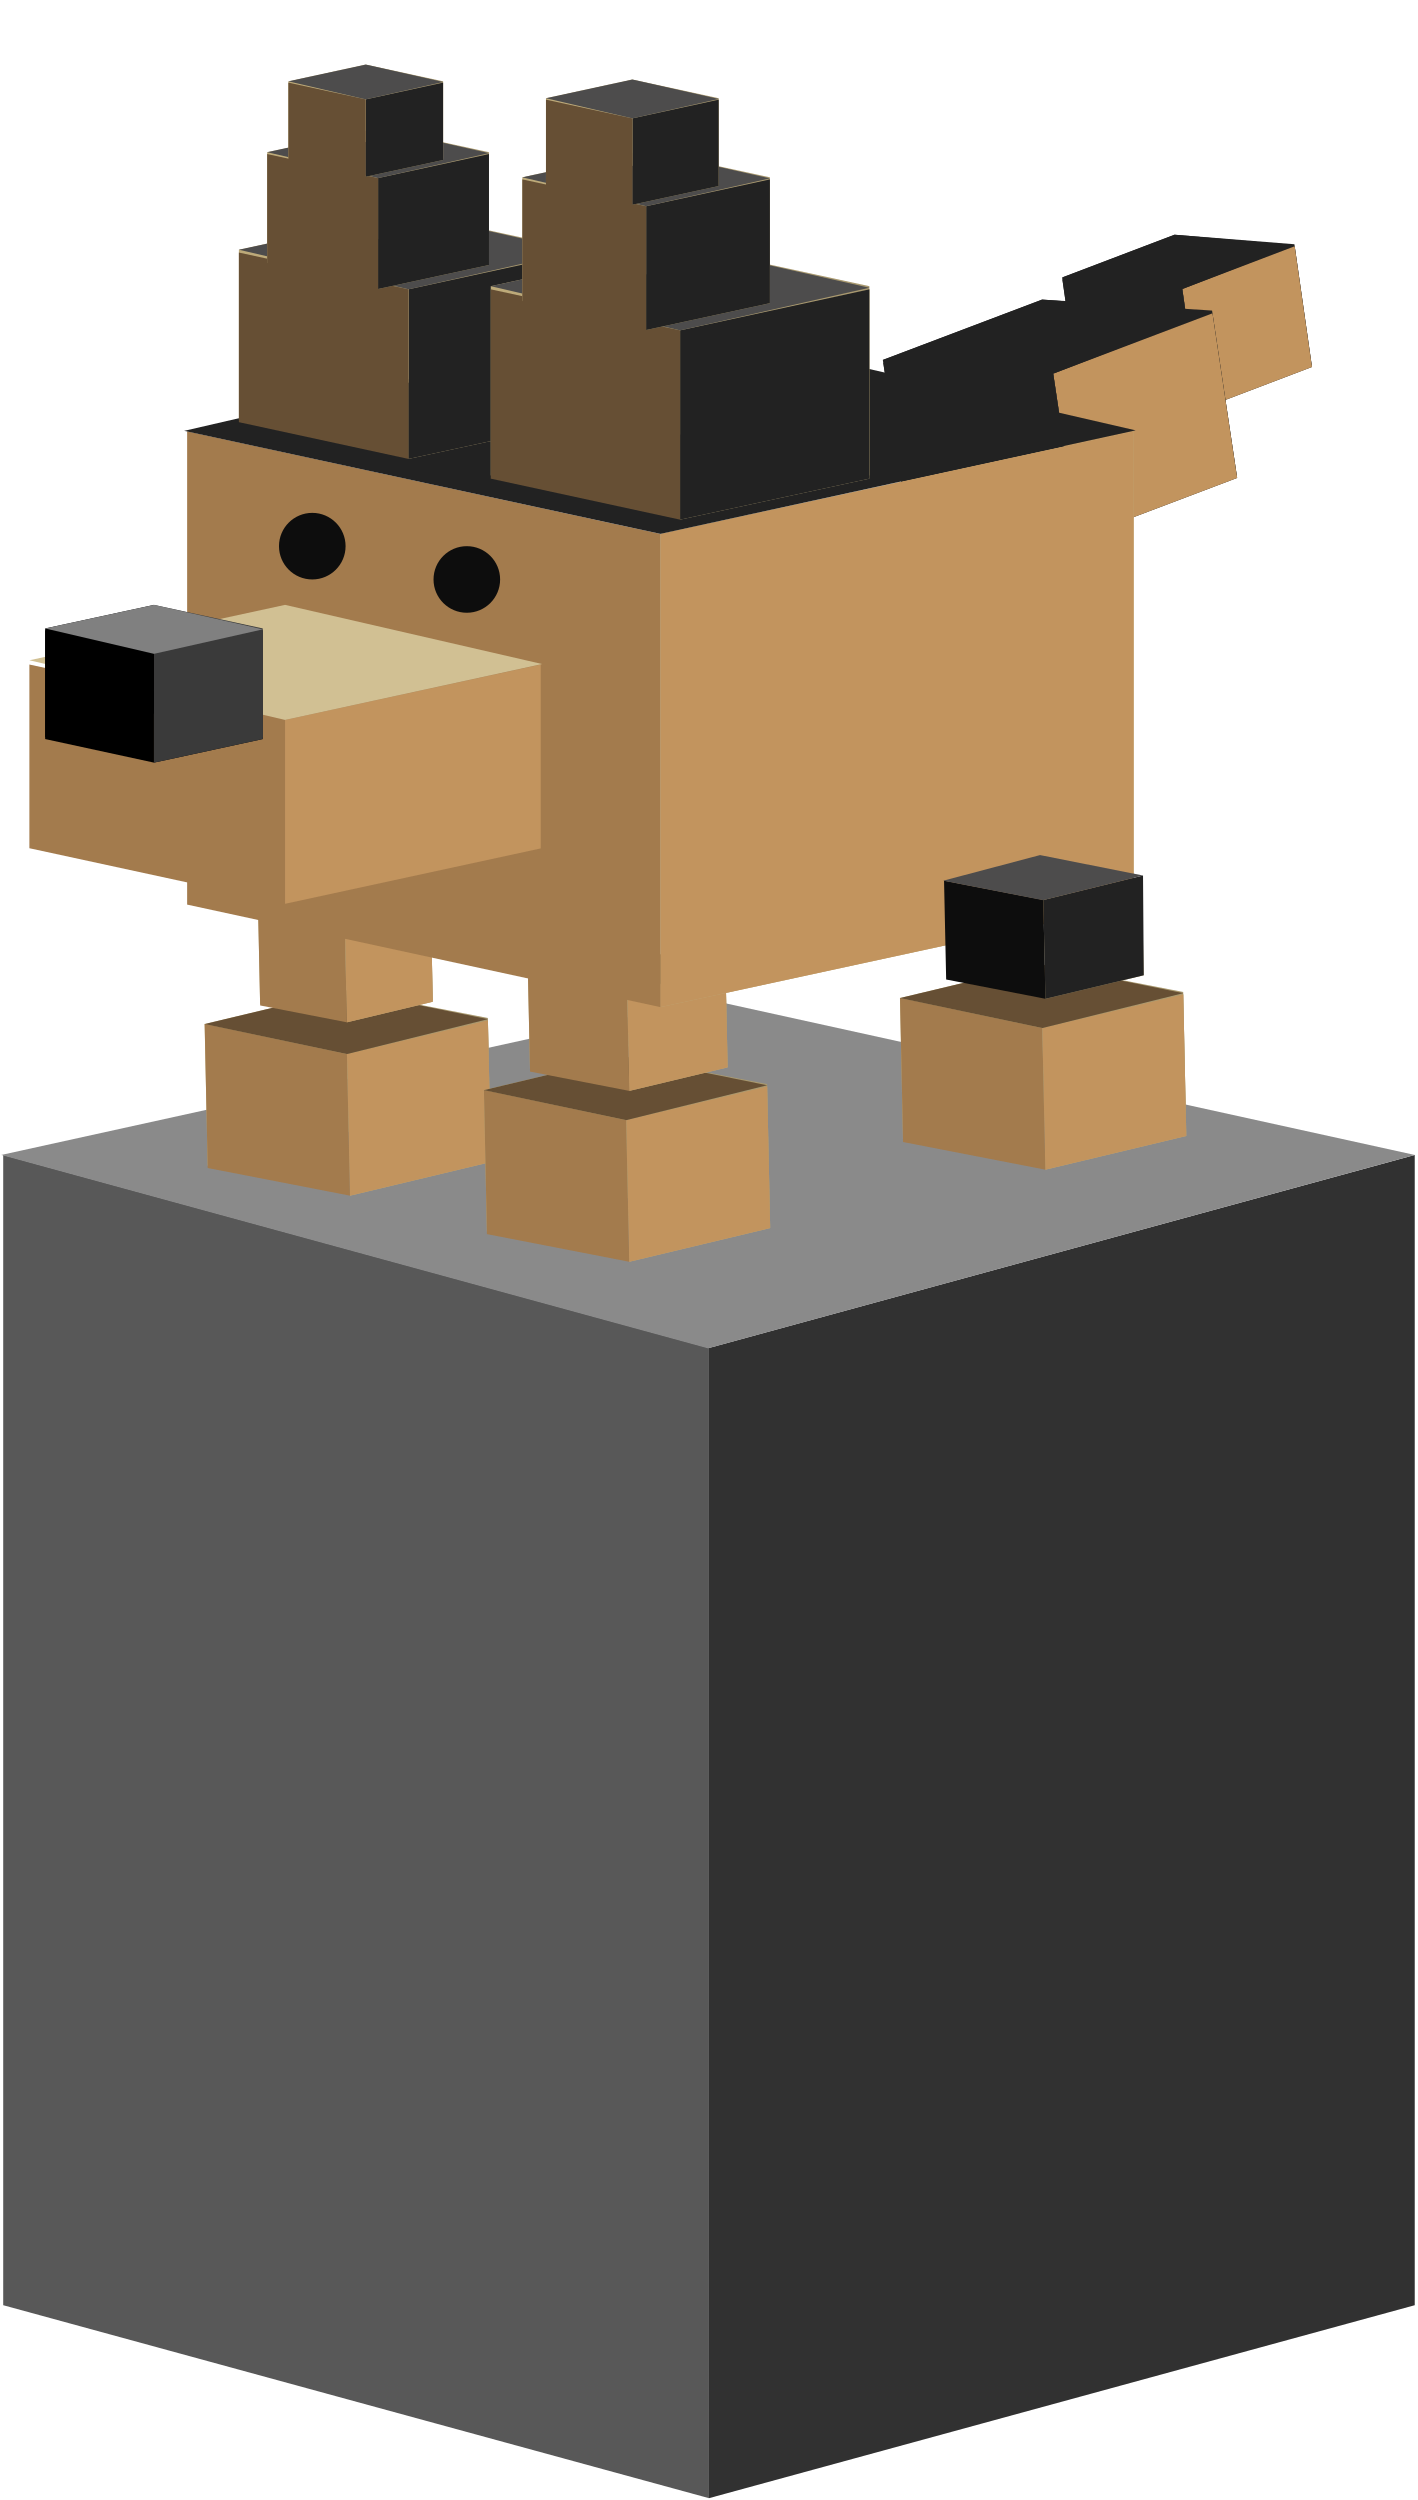
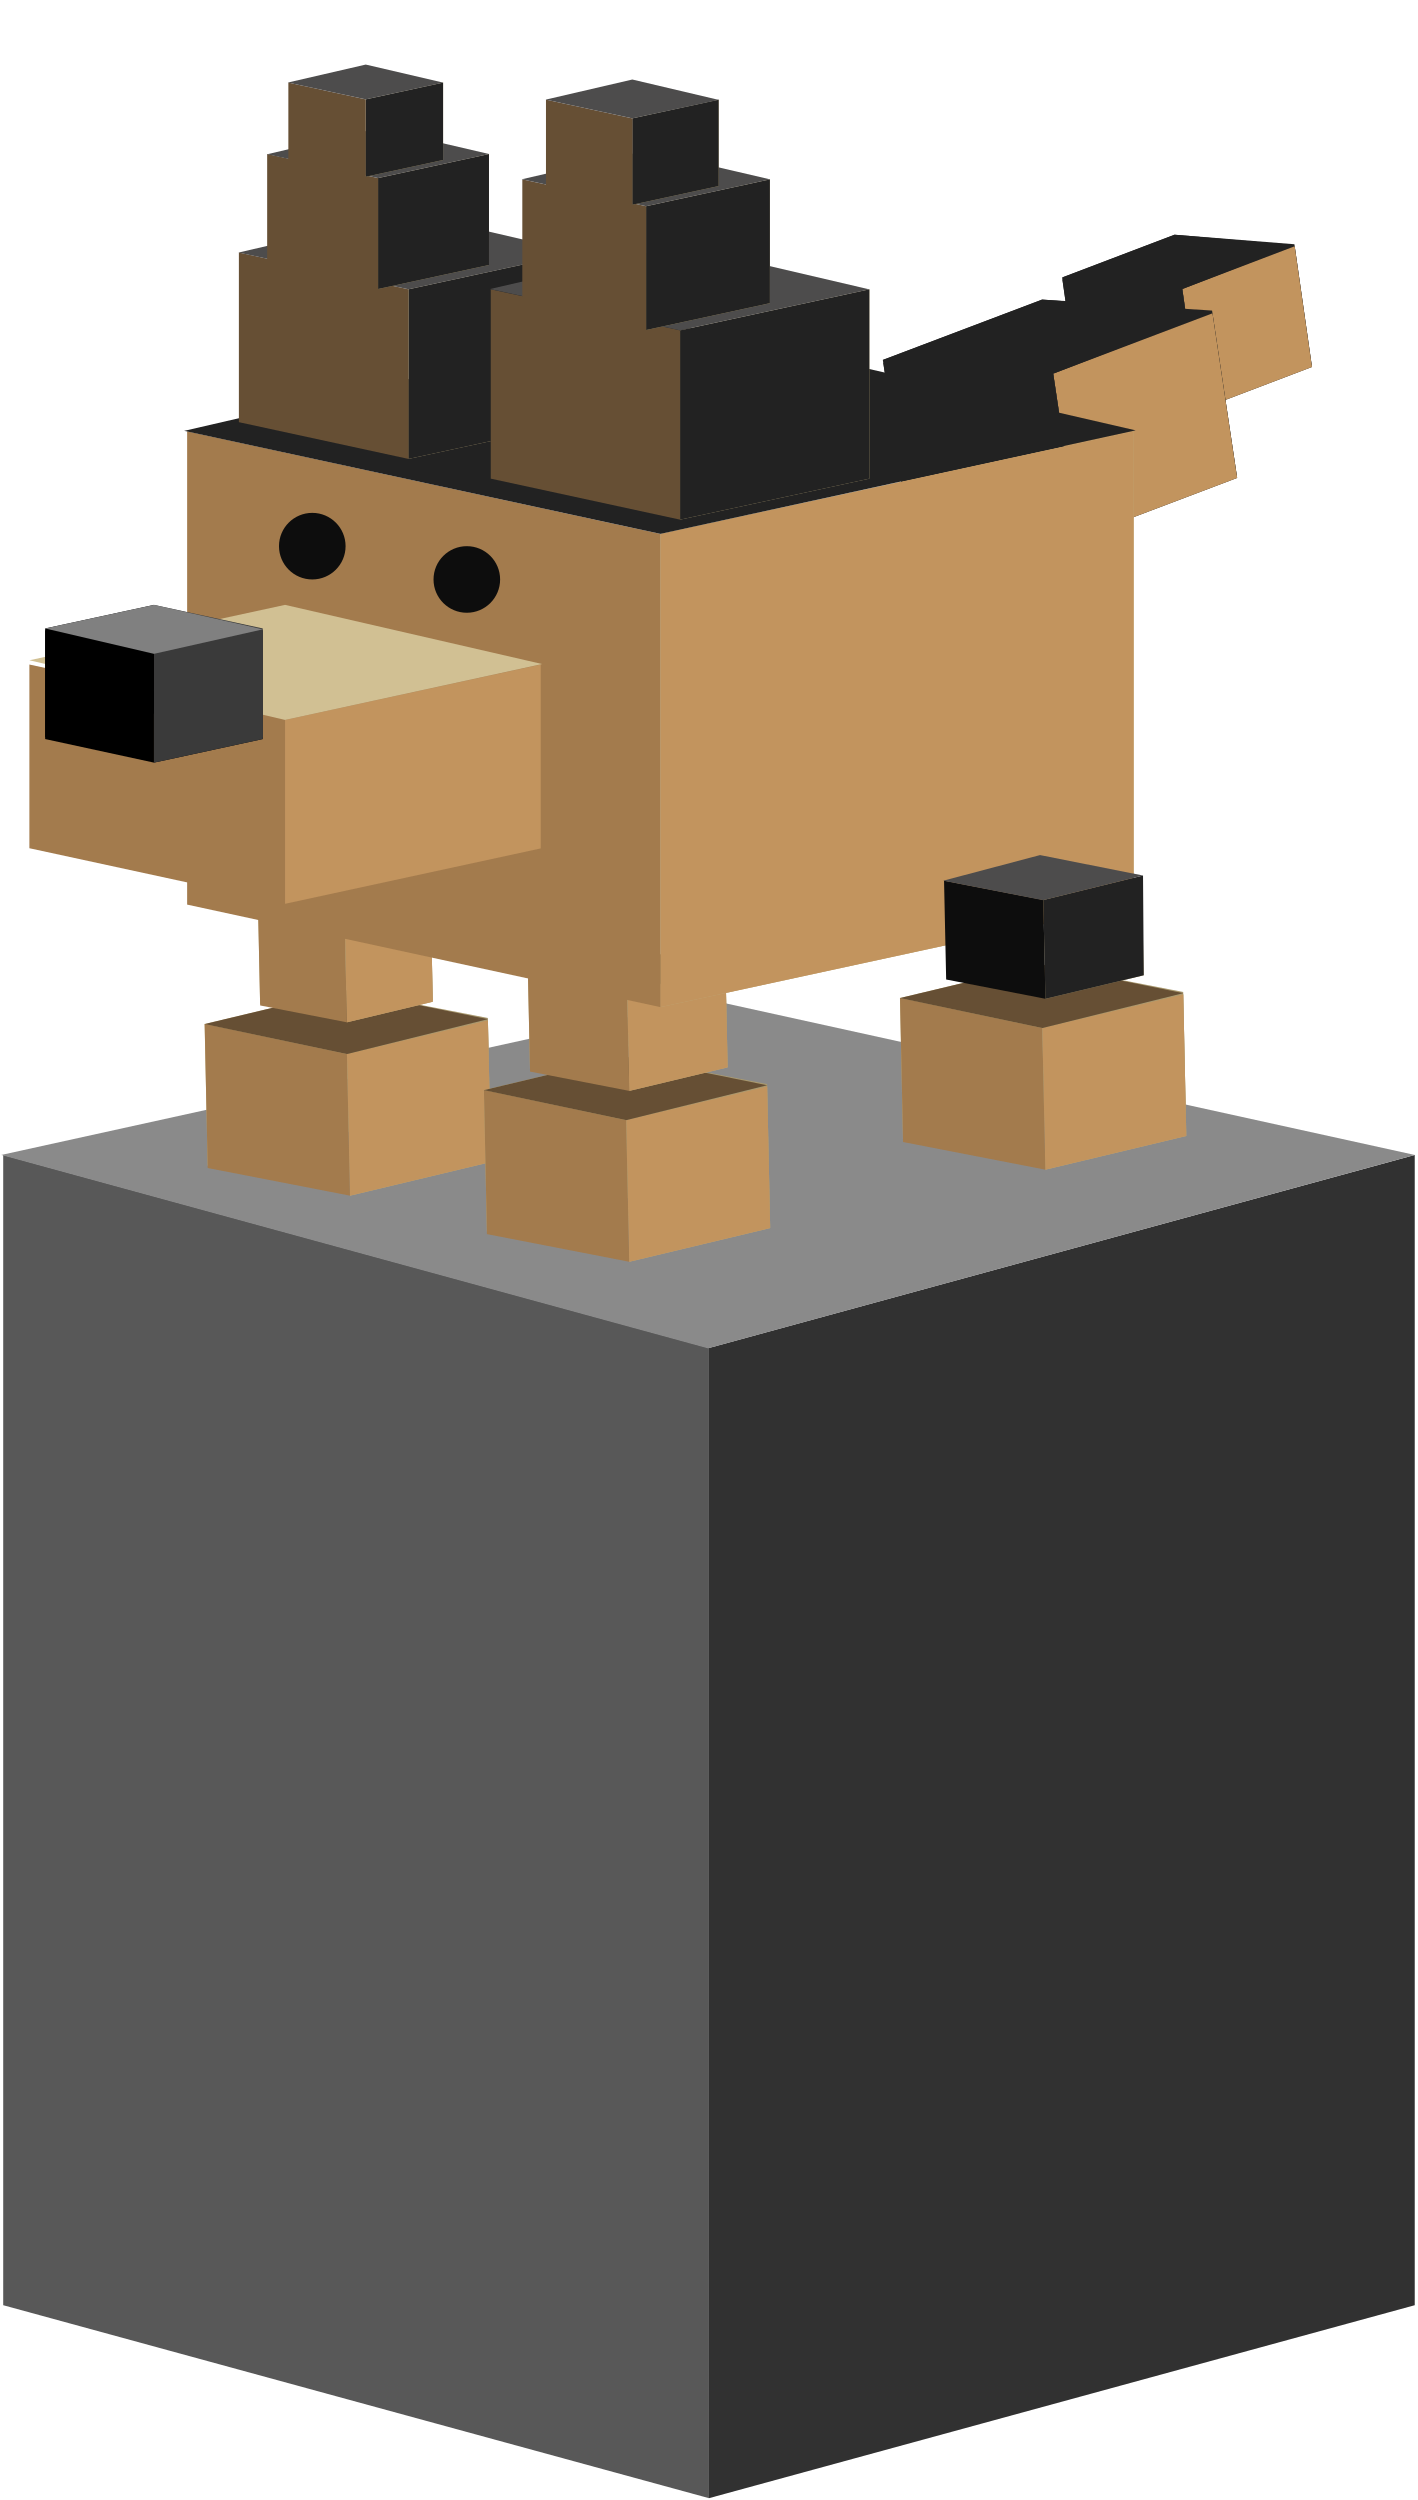
<svg xmlns="http://www.w3.org/2000/svg" width="521" height="919" viewBox="0 0 521 919" fill="none">
-   <path d="M1.177 847.396L260.618 918.329V495.497L1.177 424.564V847.396Z" fill="#585858" />
+   <path d="M1.177 847.396L260.617 918.329V495.497L1.177 424.564V847.396Z" fill="#585858" />
  <path d="M520.058 847.396L260.617 918.329V495.497L520.058 424.564V847.396Z" fill="#313131" />
-   <path d="M260.257 367.404L520.058 424.564L260.257 495.646L0.456 424.564L260.257 367.404Z" fill="#8A8A8A" />
+   <path d="M260.257 367.404L520.058 424.564L260.257 495.647L0.456 424.564L260.257 367.404Z" fill="#8A8A8A" />
  <path d="M434.608 106.25L475.928 90.524L482.279 134.9L440.96 150.626L434.608 106.25Z" fill="#222222" />
  <path d="M475.821 89.784L431.75 86.281L438.101 130.656L482.173 134.16L475.821 89.784Z" fill="#222222" />
  <path d="M434.608 106.25L475.928 90.524L482.279 134.9L440.96 150.626L434.608 106.25Z" fill="#C2945E" />
  <path d="M390.431 102.006L431.75 86.281L438.102 130.656L396.783 146.382L390.431 102.006Z" fill="#222222" />
  <path d="M434.608 106.25L390.537 102.746L396.888 147.122L440.96 150.626L434.608 106.25Z" fill="#222222" />
  <path d="M390.431 102.006L431.75 86.281L475.875 90.154L434.609 106.25L390.431 102.006Z" fill="#222222" />
  <path d="M387.159 137.357L445.707 115.174L454.779 175.688L396.23 197.871L387.159 137.357Z" fill="#222222" />
  <path d="M445.556 114.166L383.077 110.126L392.148 170.64L454.628 174.68L445.556 114.166Z" fill="#222222" />
  <path d="M387.159 137.357L445.707 115.174L454.779 175.688L396.23 197.871L387.159 137.357Z" fill="#C2945E" />
  <path d="M324.528 132.309L383.077 110.126L392.148 170.64L333.6 192.823L324.528 132.309Z" fill="#222222" />
  <path d="M387.159 137.357L324.679 133.317L333.751 193.831L396.23 197.871L387.159 137.357Z" fill="#222222" />
  <path d="M324.528 132.309L383.077 110.126L445.632 114.67L387.159 137.357L324.528 132.309Z" fill="#222222" />
-   <path d="M127.535 387.472L179.356 375.076L180.471 427.139L128.65 439.534L127.535 387.472Z" fill="#BDAA79" />
-   <path d="M179.338 374.209L127.034 364.043L128.149 416.106L180.453 426.271L179.338 374.209Z" fill="#A9996F" />
-   <path d="M127.535 387.472L179.356 375.076L180.471 427.139L128.65 439.534L127.535 387.472Z" fill="#C2945E" />
-   <path d="M75.213 376.438L127.033 364.043L128.148 416.106L76.328 428.501L75.213 376.438Z" fill="#BDAA79" />
-   <path d="M127.535 387.472L75.237 376.376L76.346 429.369L128.65 439.534L127.535 387.472Z" fill="#A37B4D" />
-   <path d="M75.213 376.438L127.033 364.043L179.347 374.642L127.535 387.471L75.213 376.438Z" fill="#664F34" />
-   <path d="M126.833 344.068L158.419 336.513L159.099 368.247L127.512 375.802L126.833 344.068Z" fill="#BDAA79" />
-   <path d="M158.408 335.984L126.527 329.788L127.207 361.522L159.088 367.718L158.408 335.984Z" fill="#A9996F" />
-   <path d="M126.833 344.068L158.419 336.513L159.099 368.247L127.512 375.802L126.833 344.068Z" fill="#C2945E" />
-   <path d="M94.941 337.343L126.527 329.788L127.207 361.522L95.621 369.077L94.941 337.343Z" fill="#BDAA79" />
-   <path d="M126.833 344.068L94.952 337.872L95.632 369.606L127.512 375.802L126.833 344.068Z" fill="#A37B4D" />
-   <path d="M94.941 337.343L126.527 329.788L158.413 336.249L126.833 344.068L94.941 337.343Z" fill="#664F34" />
+   <path d="M127.535 387.472L179.356 375.077L180.471 427.139L128.65 439.534L127.535 387.472Z" fill="#BDAA79" />
+   <path d="M179.338 374.209L127.034 364.044L128.149 416.106L180.453 426.271L179.338 374.209Z" fill="#A9996F" />
+   <path d="M127.535 387.472L179.356 375.077L180.471 427.139L128.65 439.534L127.535 387.472Z" fill="#C2945E" />
+   <path d="M75.213 376.439L127.033 364.043L128.148 416.106L76.328 428.501L75.213 376.439Z" fill="#BDAA79" />
+   <path d="M127.535 387.472L75.237 376.377L76.346 429.369L128.65 439.534L127.535 387.472Z" fill="#A37B4D" />
+   <path d="M75.213 376.439L127.033 364.043L179.347 374.642L127.535 387.471L75.213 376.439Z" fill="#664F34" />
+   <path d="M126.833 344.069L158.419 336.513L159.099 368.247L127.512 375.802L126.833 344.069Z" fill="#BDAA79" />
+   <path d="M158.408 335.985L126.527 329.789L127.207 361.522L159.088 367.718L158.408 335.985Z" fill="#A9996F" />
+   <path d="M126.833 344.069L158.419 336.513L159.099 368.247L127.512 375.802L126.833 344.069Z" fill="#C2945E" />
+   <path d="M94.941 337.344L126.527 329.788L127.207 361.522L95.621 369.077L94.941 337.344Z" fill="#BDAA79" />
+   <path d="M126.833 344.069L94.952 337.873L95.632 369.606L127.512 375.802L126.833 344.069Z" fill="#A37B4D" />
+   <path d="M94.941 337.344L126.527 329.788L158.413 336.249L126.833 344.068L94.941 337.344Z" fill="#664F34" />
  <path d="M230.181 411.769L282.002 399.374L283.117 451.436L231.296 463.831L230.181 411.769Z" fill="#BDAA79" />
-   <path d="M281.984 398.506L229.68 388.34L230.795 440.403L283.099 450.568L281.984 398.506Z" fill="#A9996F" />
+   <path d="M281.984 398.506L229.68 388.341L230.795 440.403L283.099 450.568L281.984 398.506Z" fill="#A9996F" />
  <path d="M230.181 411.769L282.002 399.374L283.117 451.436L231.296 463.831L230.181 411.769Z" fill="#C2945E" />
-   <path d="M177.859 400.736L229.679 388.34L230.794 440.403L178.974 452.798L177.859 400.736Z" fill="#BDAA79" />
-   <path d="M230.181 411.768L177.883 400.673L178.992 453.666L231.296 463.831L230.181 411.768Z" fill="#A37B4D" />
-   <path d="M177.859 400.736L229.679 388.34L281.993 398.939L230.181 411.768L177.859 400.736Z" fill="#664F34" />
-   <path d="M230.551 364.696L266.698 356.049L267.476 392.365L231.328 401.011L230.551 364.696Z" fill="#BDAA79" />
-   <path d="M266.685 355.444L230.201 348.354L230.979 384.669L267.463 391.76L266.685 355.444Z" fill="#A9996F" />
-   <path d="M230.551 364.696L266.698 356.049L267.476 392.365L231.328 401.011L230.551 364.696Z" fill="#C2945E" />
-   <path d="M194.054 356.999L230.201 348.353L230.979 384.669L194.831 393.315L194.054 356.999Z" fill="#BDAA79" />
-   <path d="M230.551 364.696L194.066 357.605L194.844 393.921L231.328 401.011L230.551 364.696Z" fill="#A37B4D" />
-   <path d="M194.054 356.999L230.201 348.353L266.692 355.746L230.551 364.695L194.054 356.999Z" fill="#664F34" />
-   <path d="M242.761 196.255L416.733 158.562V332.533L242.761 370.227V196.255Z" fill="#BDAA79" />
-   <path d="M242.761 196.255L416.733 158.562V332.533L242.761 370.227V196.255Z" fill="#C2945E" />
-   <path d="M242.761 196.255L68.789 158.562V332.533L242.761 370.227V196.255Z" fill="#A37B4D" />
-   <path d="M67.702 158.38L242.761 117.968L417.458 158.199L242.761 196.256L67.702 158.38Z" fill="#222222" />
+   <path d="M177.859 400.736L229.679 388.341L230.794 440.403L178.974 452.798L177.859 400.736Z" fill="#BDAA79" />
+   <path d="M230.181 411.769L177.883 400.674L178.992 453.666L231.296 463.831L230.181 411.769Z" fill="#A37B4D" />
+   <path d="M177.859 400.736L229.679 388.341L281.993 398.94L230.181 411.769L177.859 400.736Z" fill="#664F34" />
+   <path d="M230.551 364.696L266.698 356.05L267.476 392.365L231.328 401.012L230.551 364.696Z" fill="#BDAA79" />
+   <path d="M266.685 355.444L230.201 348.354L230.979 384.67L267.463 391.76L266.685 355.444Z" fill="#A9996F" />
+   <path d="M230.551 364.696L266.698 356.05L267.476 392.365L231.328 401.012L230.551 364.696Z" fill="#C2945E" />
+   <path d="M194.054 357L230.201 348.353L230.979 384.669L194.831 393.315L194.054 357Z" fill="#BDAA79" />
+   <path d="M230.551 364.696L194.066 357.605L194.844 393.921L231.328 401.012L230.551 364.696Z" fill="#A37B4D" />
+   <path d="M194.054 357L230.201 348.353L266.692 355.747L230.551 364.695L194.054 357Z" fill="#664F34" />
+   <path d="M242.761 196.256L416.733 158.562V332.533L242.761 370.227V196.256Z" fill="#BDAA79" />
+   <path d="M242.761 196.256L416.733 158.562V332.533L242.761 370.227V196.256Z" fill="#C2945E" />
+   <path d="M242.761 196.256L68.789 158.562V332.533L242.761 370.227V196.256Z" fill="#A37B4D" />
+   <path d="M67.702 158.381L242.761 117.968L417.458 158.199L242.761 196.256L67.702 158.381Z" fill="#222222" />
  <path d="M383.145 377.914L434.966 365.519L436.081 417.582L384.26 429.977L383.145 377.914Z" fill="#BDAA79" />
  <path d="M434.948 364.652L382.644 354.486L383.759 406.549L436.063 416.714L434.948 364.652Z" fill="#A9996F" />
  <path d="M383.145 377.914L434.966 365.519L436.081 417.582L384.26 429.977L383.145 377.914Z" fill="#C2945E" />
  <path d="M330.823 366.881L382.643 354.486L383.758 406.549L331.938 418.944L330.823 366.881Z" fill="#BDAA79" />
  <path d="M383.145 377.915L330.847 366.819L331.956 419.812L384.26 429.977L383.145 377.915Z" fill="#A37B4D" />
  <path d="M330.823 366.881L382.643 354.486L434.957 365.085L383.145 377.914L330.823 366.881Z" fill="#664F34" />
  <path d="M383.514 330.841L419.662 322.195L420.439 358.511L384.292 367.157L383.514 330.841Z" fill="#BDAA79" />
  <path d="M383.514 330.842L420.176 321.831L420.439 358.511L384.292 367.157L383.514 330.842Z" fill="#222222" />
  <path d="M383.514 330.841L347.03 323.751L347.808 360.067L384.292 367.157L383.514 330.841Z" fill="#0D0D0D" />
  <path d="M346.736 323.745L382.311 314.326L420.176 321.842L383.389 330.903L346.736 323.745Z" fill="#4D4C4C" />
  <path d="M150.166 106.349L212.517 92.839V155.19L150.166 168.7V106.349Z" fill="#BDAA79" />
-   <path d="M212.517 91.8L150.165 78.291V140.642L212.517 154.151V91.8Z" fill="#A9996F" />
  <path d="M150.166 106.349L212.517 92.839V155.19L150.166 168.7V106.349Z" fill="#222222" />
-   <path d="M87.814 91.8L150.165 78.291V140.642L87.814 154.151V91.8Z" fill="#BDAA79" />
  <path d="M150.166 106.349L87.814 92.839V155.19L150.166 168.7V106.349Z" fill="#664F34" />
-   <path d="M87.814 91.8L150.165 78.291L212.516 92.32L150.165 106.349L87.814 91.8Z" fill="#4D4C4C" />
-   <path d="M104.783 264.644L198.768 244.281V311.874L104.783 332.237V264.644Z" fill="#C2945E" />
-   <path d="M104.783 264.644L10.798 244.281V311.807L104.783 332.171V264.644Z" fill="#A37B4D" />
+   <path d="M87.688 92.844L150.165 78.291L212.781 92.812L150.165 106.349L87.688 92.844Z" fill="#4D4C4C" />
+   <path d="M104.783 264.644L198.768 244.281V311.874L104.783 332.238V264.644Z" fill="#C2945E" />
+   <path d="M104.783 264.644L10.798 244.281V311.808L104.783 332.171V264.644Z" fill="#A37B4D" />
  <path d="M10.798 242.715L104.783 222.351L199.268 244.098L104.783 264.644L10.798 242.715Z" fill="#D1C093" />
-   <path d="M138.977 65.462L179.748 56.628V97.399L138.977 106.233V65.462Z" fill="#BDAA79" />
-   <path d="M179.749 55.949L138.978 47.115V87.886L179.749 96.72V55.949Z" fill="#A9996F" />
-   <path d="M138.977 65.462L179.748 56.628V97.399L138.977 106.233V65.462Z" fill="#222222" />
-   <path d="M98.206 55.949L138.977 47.115V87.886L98.206 96.72V55.949Z" fill="#BDAA79" />
-   <path d="M138.977 65.462L98.206 56.628V97.399L138.977 106.233V65.462Z" fill="#664F34" />
-   <path d="M98.206 55.949L138.977 47.115L179.748 56.289L138.977 65.462L98.206 55.949Z" fill="#4D4C4C" />
+   <path d="M138.978 65.462L179.749 56.629V97.4L138.978 106.233V65.462Z" fill="#BDAA79" />
+   <path d="M138.978 65.462L179.749 56.629V97.4L138.978 106.233V65.462Z" fill="#222222" />
+   <path d="M138.978 65.462L98.207 56.629V97.4L138.978 106.233V65.462Z" fill="#664F34" />
+   <path d="M98.156 56.719L138.977 47.115L179.781 56.625L138.977 65.462L98.156 56.719Z" fill="#4D4C4C" />
  <path d="M249.992 121.438L319.581 106.36V175.949L249.992 191.026V121.438Z" fill="#BDAA79" />
-   <path d="M319.581 105.2L249.992 90.123V159.711L319.581 174.789V105.2Z" fill="#A9996F" />
  <path d="M249.992 121.438L319.581 106.36V175.949L249.992 191.026V121.438Z" fill="#222222" />
-   <path d="M180.404 105.2L249.992 90.122V159.711L180.404 174.789V105.2Z" fill="#BDAA79" />
  <path d="M249.992 121.438L180.404 106.36V175.949L249.992 191.026V121.438Z" fill="#664F34" />
-   <path d="M180.404 105.2L249.992 90.122L319.581 105.78L249.992 121.437L180.404 105.2Z" fill="#4D4C4C" />
-   <path d="M237.505 75.805L283.009 65.946V111.449L237.505 121.308V75.805Z" fill="#BDAA79" />
-   <path d="M283.01 65.187L237.506 55.328V100.832L283.01 110.691V65.187Z" fill="#A9996F" />
-   <path d="M237.505 75.805L283.009 65.946V111.449L237.505 121.308V75.805Z" fill="#222222" />
-   <path d="M192.002 65.187L237.506 55.328V100.832L192.002 110.691V65.187Z" fill="#BDAA79" />
-   <path d="M237.505 75.805L192.002 65.946V111.449L237.505 121.308V75.805Z" fill="#664F34" />
-   <path d="M192.002 65.187L237.506 55.328L283.009 65.566L237.506 75.805L192.002 65.187Z" fill="#4D4C4C" />
-   <path d="M134.439 36.531L162.879 30.369V58.809L134.439 64.971V36.531Z" fill="#BDAA79" />
-   <path d="M162.879 29.895L134.44 23.733V52.173L162.879 58.335V29.895Z" fill="#A9996F" />
-   <path d="M134.439 36.531L162.879 30.369V58.809L134.439 64.971V36.531Z" fill="#222222" />
-   <path d="M106.001 29.895L134.44 23.733V52.173L106.001 58.335V29.895Z" fill="#BDAA79" />
-   <path d="M134.439 36.531L106 30.369V58.809L134.439 64.971V36.531Z" fill="#664F34" />
-   <path d="M106.001 29.895L134.44 23.733L162.88 30.132L134.44 36.531L106.001 29.895Z" fill="#4D4C4C" />
+   <path d="M180.125 106.25L249.992 90.123L319.562 106.375L249.992 121.437L180.125 106.25Z" fill="#4D4C4C" />
+   <path d="M237.505 75.805L283.009 65.946V111.449L237.505 121.309V75.805Z" fill="#BDAA79" />
+   <path d="M237.505 75.805L283.009 65.946V111.449L237.505 121.309V75.805Z" fill="#222222" />
+   <path d="M237.505 75.805L192.002 65.946V111.449L237.505 121.309V75.805Z" fill="#664F34" />
+   <path d="M191.812 65.906L237.506 55.328L283.094 65.938L237.506 75.805L191.812 65.906Z" fill="#4D4C4C" />
+   <path d="M134.44 36.531L162.879 30.369V58.809L134.44 64.971V36.531Z" fill="#BDAA79" />
+   <path d="M134.44 36.531L162.879 30.369V58.809L134.44 64.971V36.531Z" fill="#222222" />
+   <path d="M134.44 36.531L106 30.369V58.809L134.44 64.971V36.531Z" fill="#664F34" />
+   <path d="M105.812 30.344L134.44 23.734L162.938 30.375L134.44 36.531L105.812 30.344Z" fill="#4D4C4C" />
  <path d="M232.441 43.516L264.182 36.638V68.379L232.441 75.256V43.516Z" fill="#BDAA79" />
-   <path d="M264.182 36.109L232.441 29.232V60.973L264.182 67.85V36.109Z" fill="#A9996F" />
  <path d="M232.441 43.516L264.182 36.638V68.379L232.441 75.256V43.516Z" fill="#222222" />
-   <path d="M200.7 36.109L232.441 29.232V60.973L200.7 67.85V36.109Z" fill="#BDAA79" />
  <path d="M232.441 43.516L200.7 36.638V68.379L232.441 75.256V43.516Z" fill="#664F34" />
-   <path d="M200.7 36.109L232.441 29.232L264.182 36.374L232.441 43.516L200.7 36.109Z" fill="#4D4C4C" />
+   <path d="M200.594 36.625L232.441 29.232L264.188 36.719L232.441 43.516L200.594 36.625Z" fill="#4D4C4C" />
  <path d="M56.591 240.349L96.585 231.683V271.677L56.591 280.342V240.349Z" fill="black" />
  <path d="M96.585 231.016L56.591 222.351V262.345L96.585 271.01V231.016Z" fill="#3A3A3A" />
  <path d="M56.591 240.349L96.585 231.683V271.677L56.591 280.342V240.349Z" fill="#3A3A3A" />
  <path d="M16.597 231.017L56.591 222.351V262.345L16.597 271.01V231.017Z" fill="black" />
  <path d="M56.591 240.349L16.598 231.683V271.677L56.591 280.342V240.349Z" fill="black" />
-   <path d="M16.597 231.017L56.591 222.351L96.585 231.35L56.591 240.348L16.597 231.017Z" fill="#808080" />
+   <path d="M16.597 231.017L56.591 222.351L96.585 231.35L56.591 240.349L16.597 231.017Z" fill="#808080" />
  <circle cx="171.603" cy="213.011" r="12.24" fill="#0D0D0D" />
  <circle cx="114.794" cy="200.77" r="12.24" fill="#0D0D0D" />
</svg>
